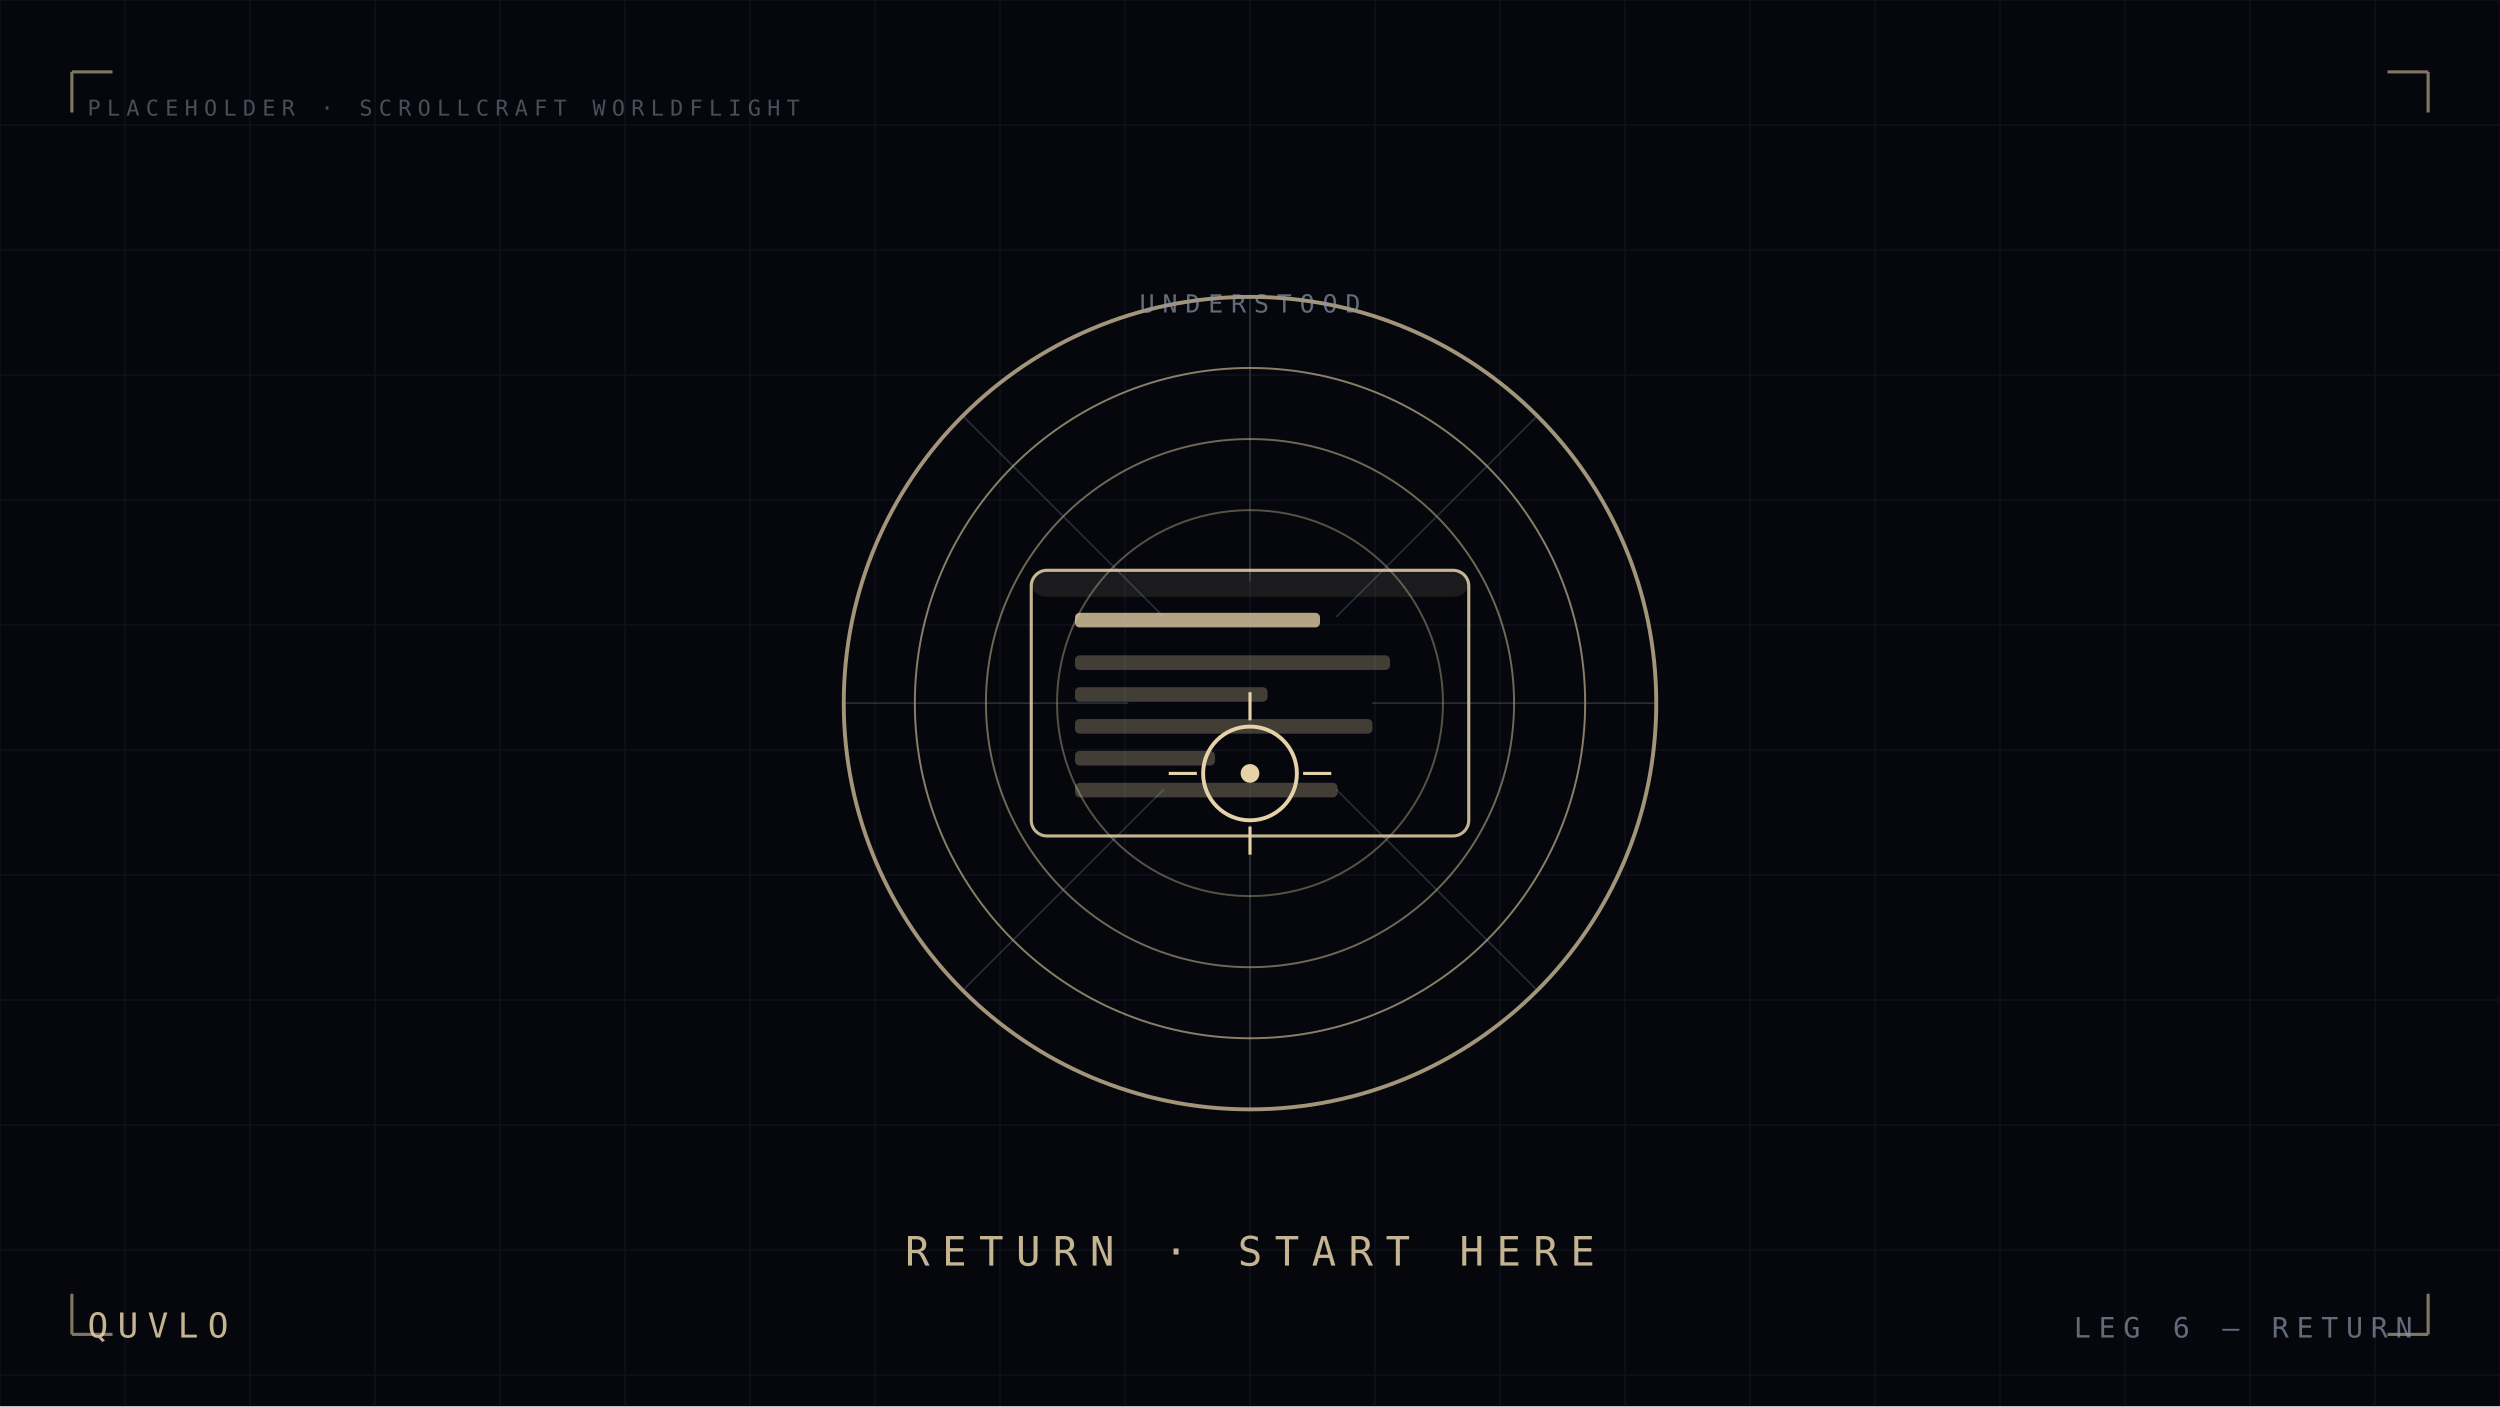
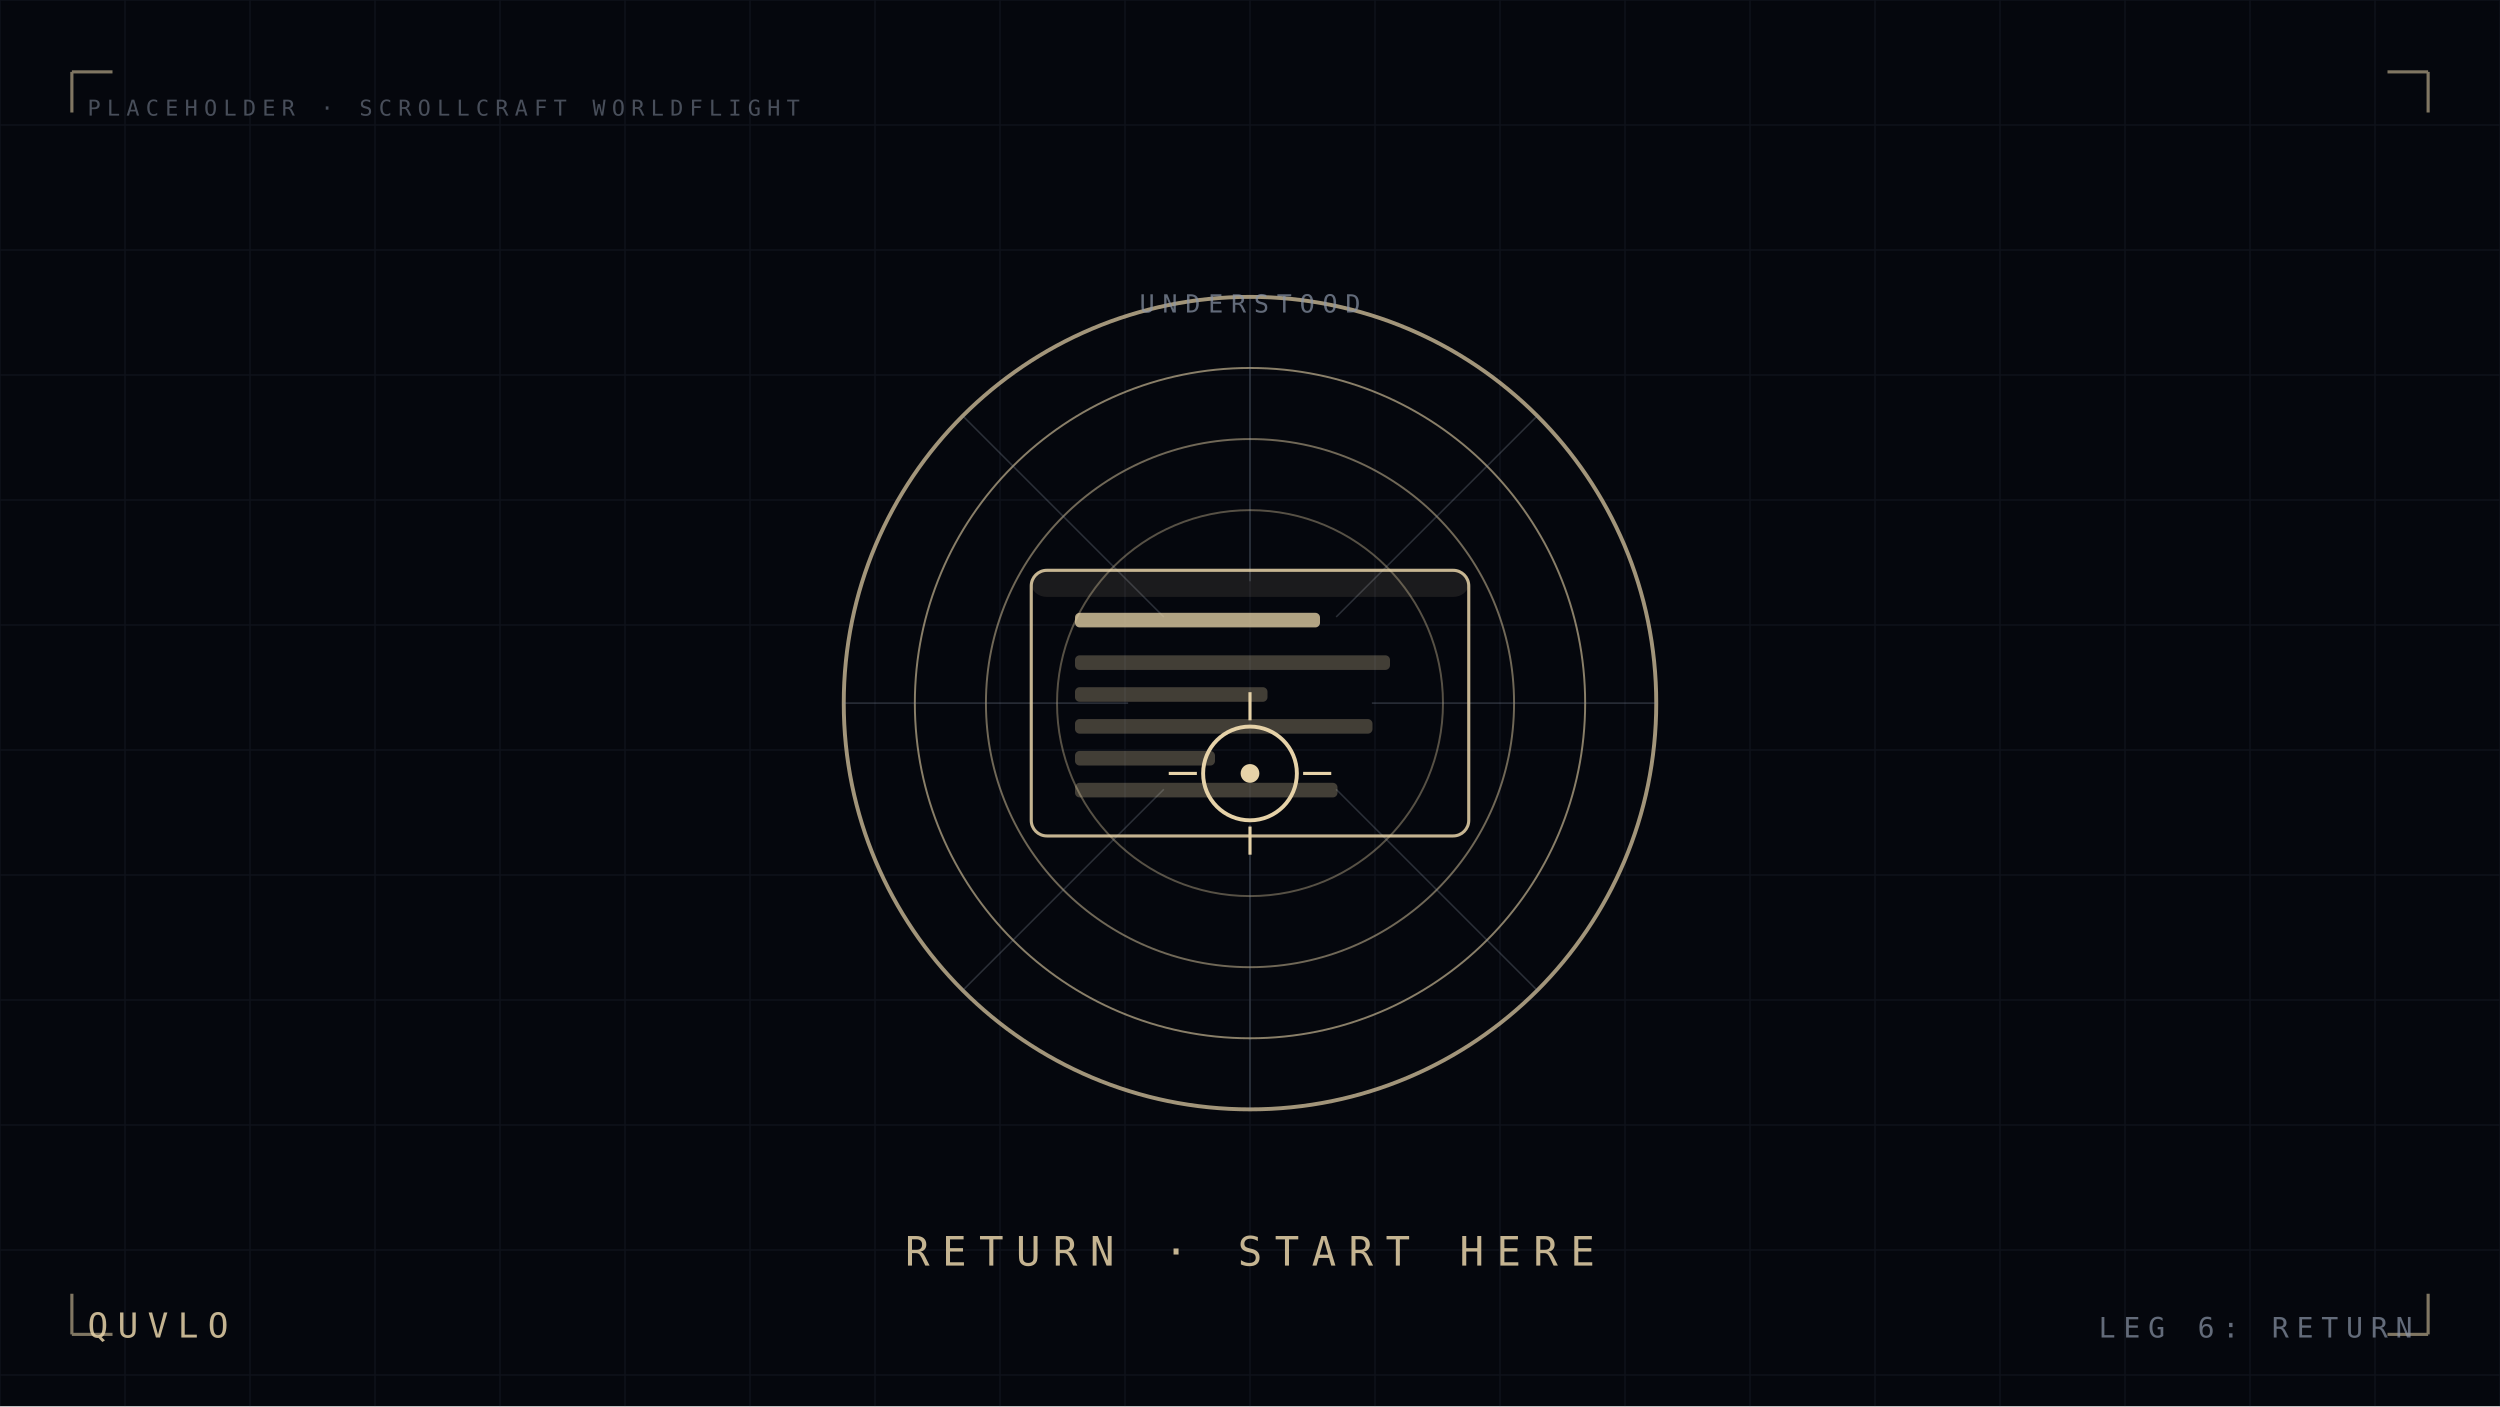
- <svg xmlns="http://www.w3.org/2000/svg" viewBox="0 0 1600 900" width="1600" height="900" role="img" aria-label="Leg 6 — Return">
+ <svg xmlns="http://www.w3.org/2000/svg" viewBox="0 0 1600 900" width="1600" height="900" role="img" aria-label="Leg 6: Return">
  <rect width="1600" height="900" fill="#05070d" />
  <g stroke="#4a5568" stroke-width="1" opacity="0.14">
    <line x1="0" y1="0" x2="0" y2="900" />
    <line x1="80" y1="0" x2="80" y2="900" />
    <line x1="160" y1="0" x2="160" y2="900" />
    <line x1="240" y1="0" x2="240" y2="900" />
    <line x1="320" y1="0" x2="320" y2="900" />
    <line x1="400" y1="0" x2="400" y2="900" />
    <line x1="480" y1="0" x2="480" y2="900" />
    <line x1="560" y1="0" x2="560" y2="900" />
    <line x1="640" y1="0" x2="640" y2="900" />
    <line x1="720" y1="0" x2="720" y2="900" />
    <line x1="800" y1="0" x2="800" y2="900" />
    <line x1="880" y1="0" x2="880" y2="900" />
    <line x1="960" y1="0" x2="960" y2="900" />
    <line x1="1040" y1="0" x2="1040" y2="900" />
    <line x1="1120" y1="0" x2="1120" y2="900" />
    <line x1="1200" y1="0" x2="1200" y2="900" />
    <line x1="1280" y1="0" x2="1280" y2="900" />
    <line x1="1360" y1="0" x2="1360" y2="900" />
    <line x1="1440" y1="0" x2="1440" y2="900" />
    <line x1="1520" y1="0" x2="1520" y2="900" />
    <line x1="1600" y1="0" x2="1600" y2="900" />
    <line x1="0" y1="0" x2="1600" y2="0" />
    <line x1="0" y1="80" x2="1600" y2="80" />
    <line x1="0" y1="160" x2="1600" y2="160" />
    <line x1="0" y1="240" x2="1600" y2="240" />
    <line x1="0" y1="320" x2="1600" y2="320" />
    <line x1="0" y1="400" x2="1600" y2="400" />
    <line x1="0" y1="480" x2="1600" y2="480" />
    <line x1="0" y1="560" x2="1600" y2="560" />
    <line x1="0" y1="640" x2="1600" y2="640" />
    <line x1="0" y1="720" x2="1600" y2="720" />
    <line x1="0" y1="800" x2="1600" y2="800" />
    <line x1="0" y1="880" x2="1600" y2="880" />
  </g>
  <circle cx="800" cy="450" r="260" fill="none" stroke="#e6d2a8" stroke-width="2.5" opacity="0.7" />
  <circle cx="800" cy="450" r="214.5" fill="none" stroke="#e6d2a8" stroke-width="1.25" opacity="0.588" />
  <circle cx="800" cy="450" r="169" fill="none" stroke="#e6d2a8" stroke-width="1.25" opacity="0.476" />
  <circle cx="800" cy="450" r="123.5" fill="none" stroke="#e6d2a8" stroke-width="1.25" opacity="0.364" />
  <line x1="878" y1="450" x2="1060" y2="450" stroke="#8b96a8" stroke-width="1" opacity="0.28" />
  <line x1="855.154" y1="505.154" x2="983.848" y2="633.848" stroke="#8b96a8" stroke-width="1" opacity="0.28" />
  <line x1="800" y1="528" x2="800" y2="710" stroke="#8b96a8" stroke-width="1" opacity="0.28" />
  <line x1="744.846" y1="505.154" x2="616.152" y2="633.848" stroke="#8b96a8" stroke-width="1" opacity="0.28" />
  <line x1="722" y1="450" x2="540" y2="450" stroke="#8b96a8" stroke-width="1" opacity="0.28" />
  <line x1="744.846" y1="394.846" x2="616.152" y2="266.152" stroke="#8b96a8" stroke-width="1" opacity="0.28" />
  <line x1="800" y1="372" x2="800" y2="190" stroke="#8b96a8" stroke-width="1" opacity="0.28" />
  <line x1="855.154" y1="394.846" x2="983.848" y2="266.152" stroke="#8b96a8" stroke-width="1" opacity="0.28" />
  <g>
    <rect x="660" y="365" width="280" height="170" rx="10" fill="none" stroke="#e6d2a8" stroke-width="2" opacity="0.85" />
    <rect x="660" y="365" width="280" height="17" rx="10" fill="#e6d2a8" opacity="0.102" />
    <rect x="688" y="392.2" width="156.8" height="9.35" rx="3" fill="#e6d2a8" opacity="0.765" />
    <rect x="688" y="419.4" width="201.6" height="9.35" rx="3" fill="#e6d2a8" opacity="0.272" />
    <rect x="688" y="439.8" width="123.2" height="9.35" rx="3" fill="#e6d2a8" opacity="0.272" />
    <rect x="688" y="460.2" width="190.4" height="9.35" rx="3" fill="#e6d2a8" opacity="0.272" />
    <rect x="688" y="480.6" width="89.6" height="9.35" rx="3" fill="#e6d2a8" opacity="0.272" />
    <rect x="688" y="501" width="168" height="9.35" rx="3" fill="#e6d2a8" opacity="0.272" />
  </g>
  <circle cx="800" cy="495" r="30" fill="none" stroke="#e6d2a8" stroke-width="2.5" />
  <circle cx="800" cy="495" r="6" fill="#e6d2a8" />
  <line x1="800" y1="443" x2="800" y2="461" stroke="#e6d2a8" stroke-width="2" />
  <line x1="800" y1="529" x2="800" y2="547" stroke="#e6d2a8" stroke-width="2" />
  <line x1="748" y1="495" x2="766" y2="495" stroke="#e6d2a8" stroke-width="2" />
  <line x1="834" y1="495" x2="852" y2="495" stroke="#e6d2a8" stroke-width="2" />
  <text x="800" y="200" font-family="'Space Mono',ui-monospace,monospace" font-size="16" letter-spacing="5" fill="#8b96a8" opacity="0.7" text-anchor="middle">UNDERSTOOD</text>
  <text x="800" y="810" font-family="'Space Mono',ui-monospace,monospace" font-size="26" letter-spacing="8" fill="#e6d2a8" opacity="0.85" text-anchor="middle">RETURN · START HERE</text>
  <g stroke="#e6d2a8" stroke-width="2" opacity="0.55" fill="none">
    <path d="M46 46 h26 M46 46 v26" />
    <path d="M1554 46 h-26 M1554 46 v26" />
    <path d="M46 854 h26 M46 854 v-26" />
    <path d="M1554 854 h-26 M1554 854 v-26" />
  </g>
  <text x="56" y="856" font-family="'Space Mono',ui-monospace,monospace" font-size="22" letter-spacing="6" fill="#e6d2a8" opacity="0.85" text-anchor="start">QUVLO</text>
-   <text x="1544" y="856" font-family="'Space Mono',ui-monospace,monospace" font-size="18" letter-spacing="5" fill="#8b96a8" opacity="0.7" text-anchor="end">LEG 6 — RETURN</text>
+   <text x="1544" y="856" font-family="'Space Mono',ui-monospace,monospace" font-size="18" letter-spacing="5" fill="#8b96a8" opacity="0.7" text-anchor="end">LEG 6: RETURN</text>
  <text x="56" y="74" font-family="'Space Mono',ui-monospace,monospace" font-size="14" letter-spacing="4" fill="#8b96a8" opacity="0.5" text-anchor="start">PLACEHOLDER · SCROLLCRAFT WORLDFLIGHT</text>
</svg>
